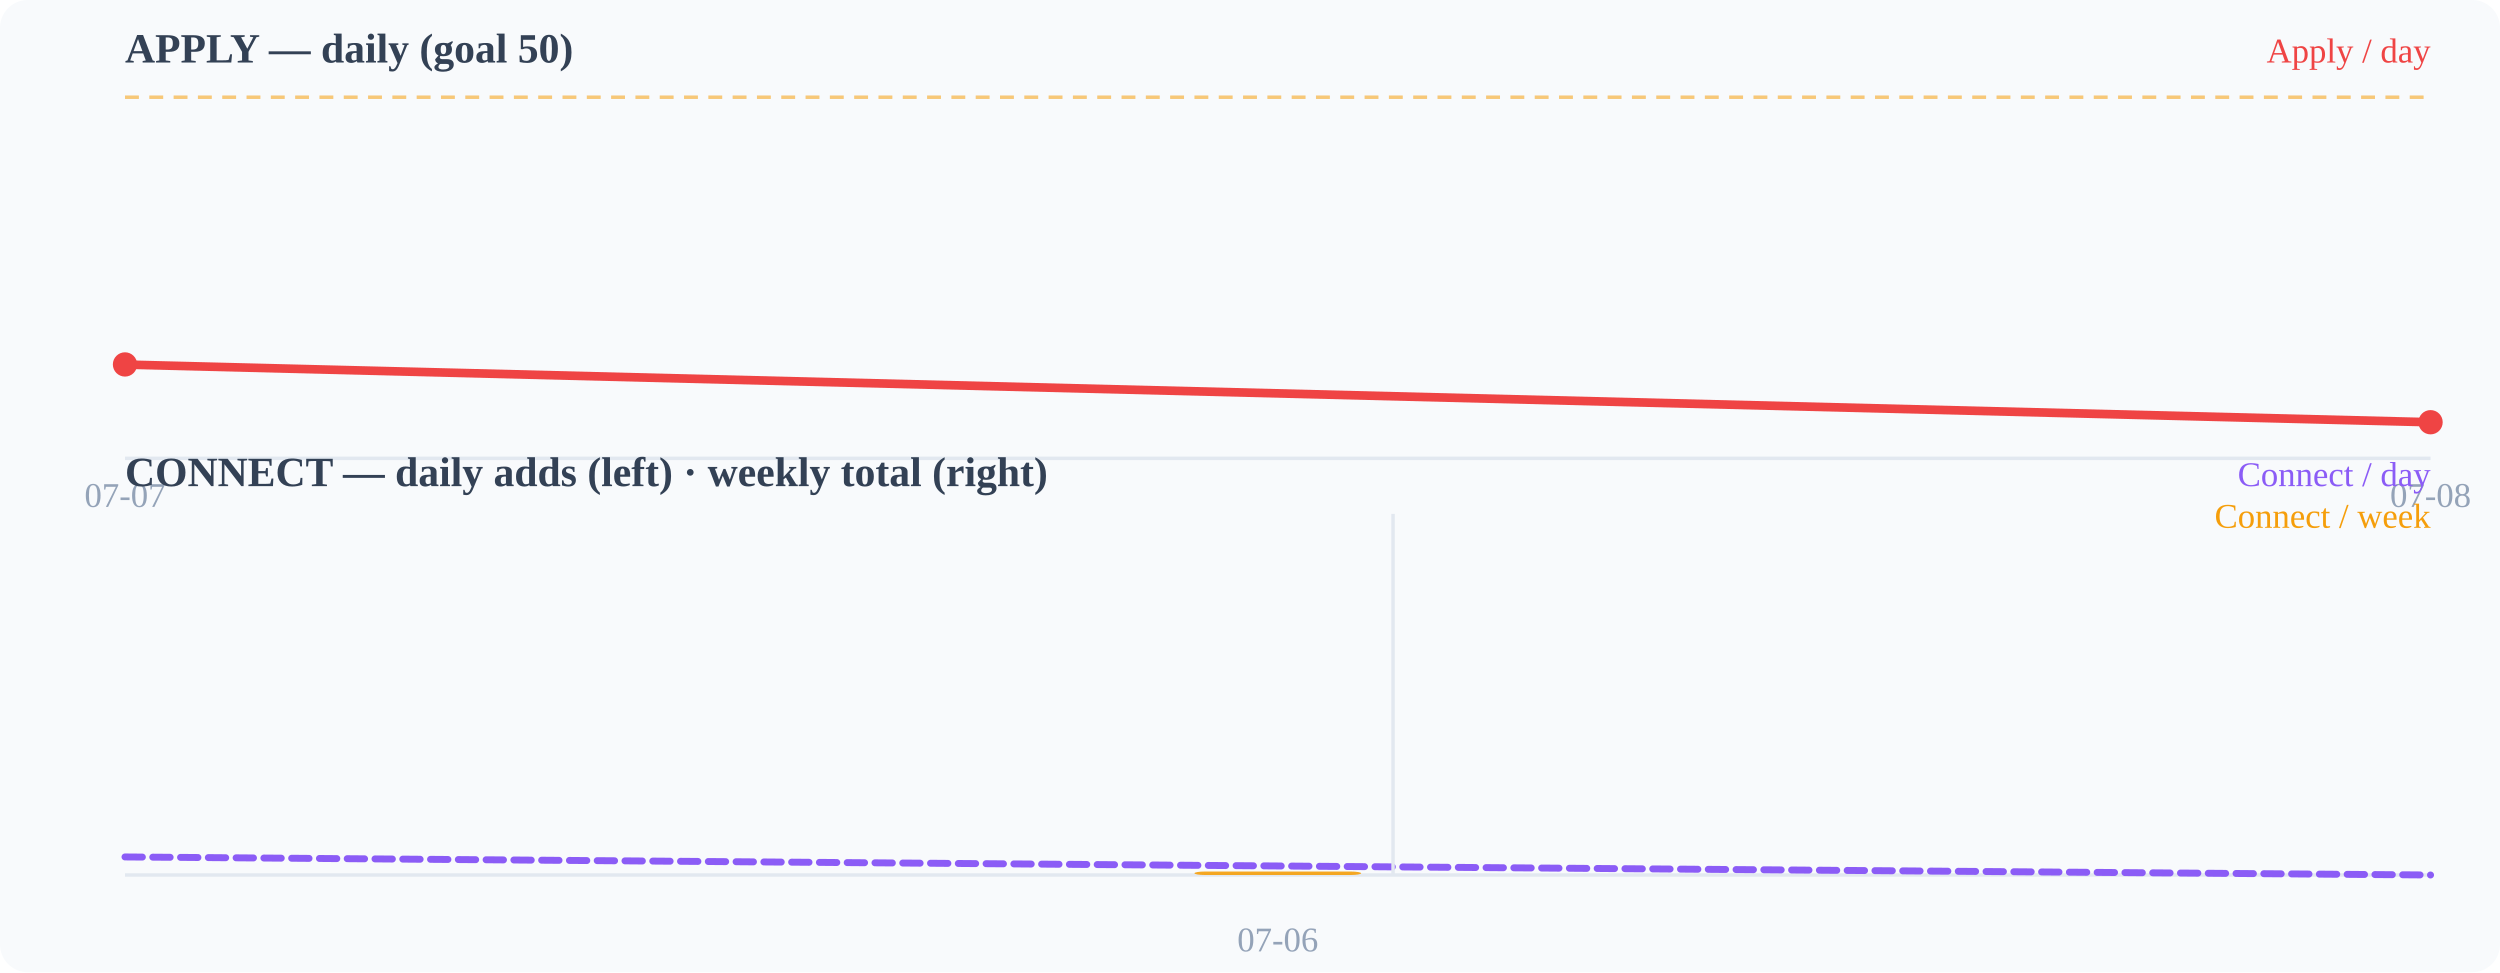
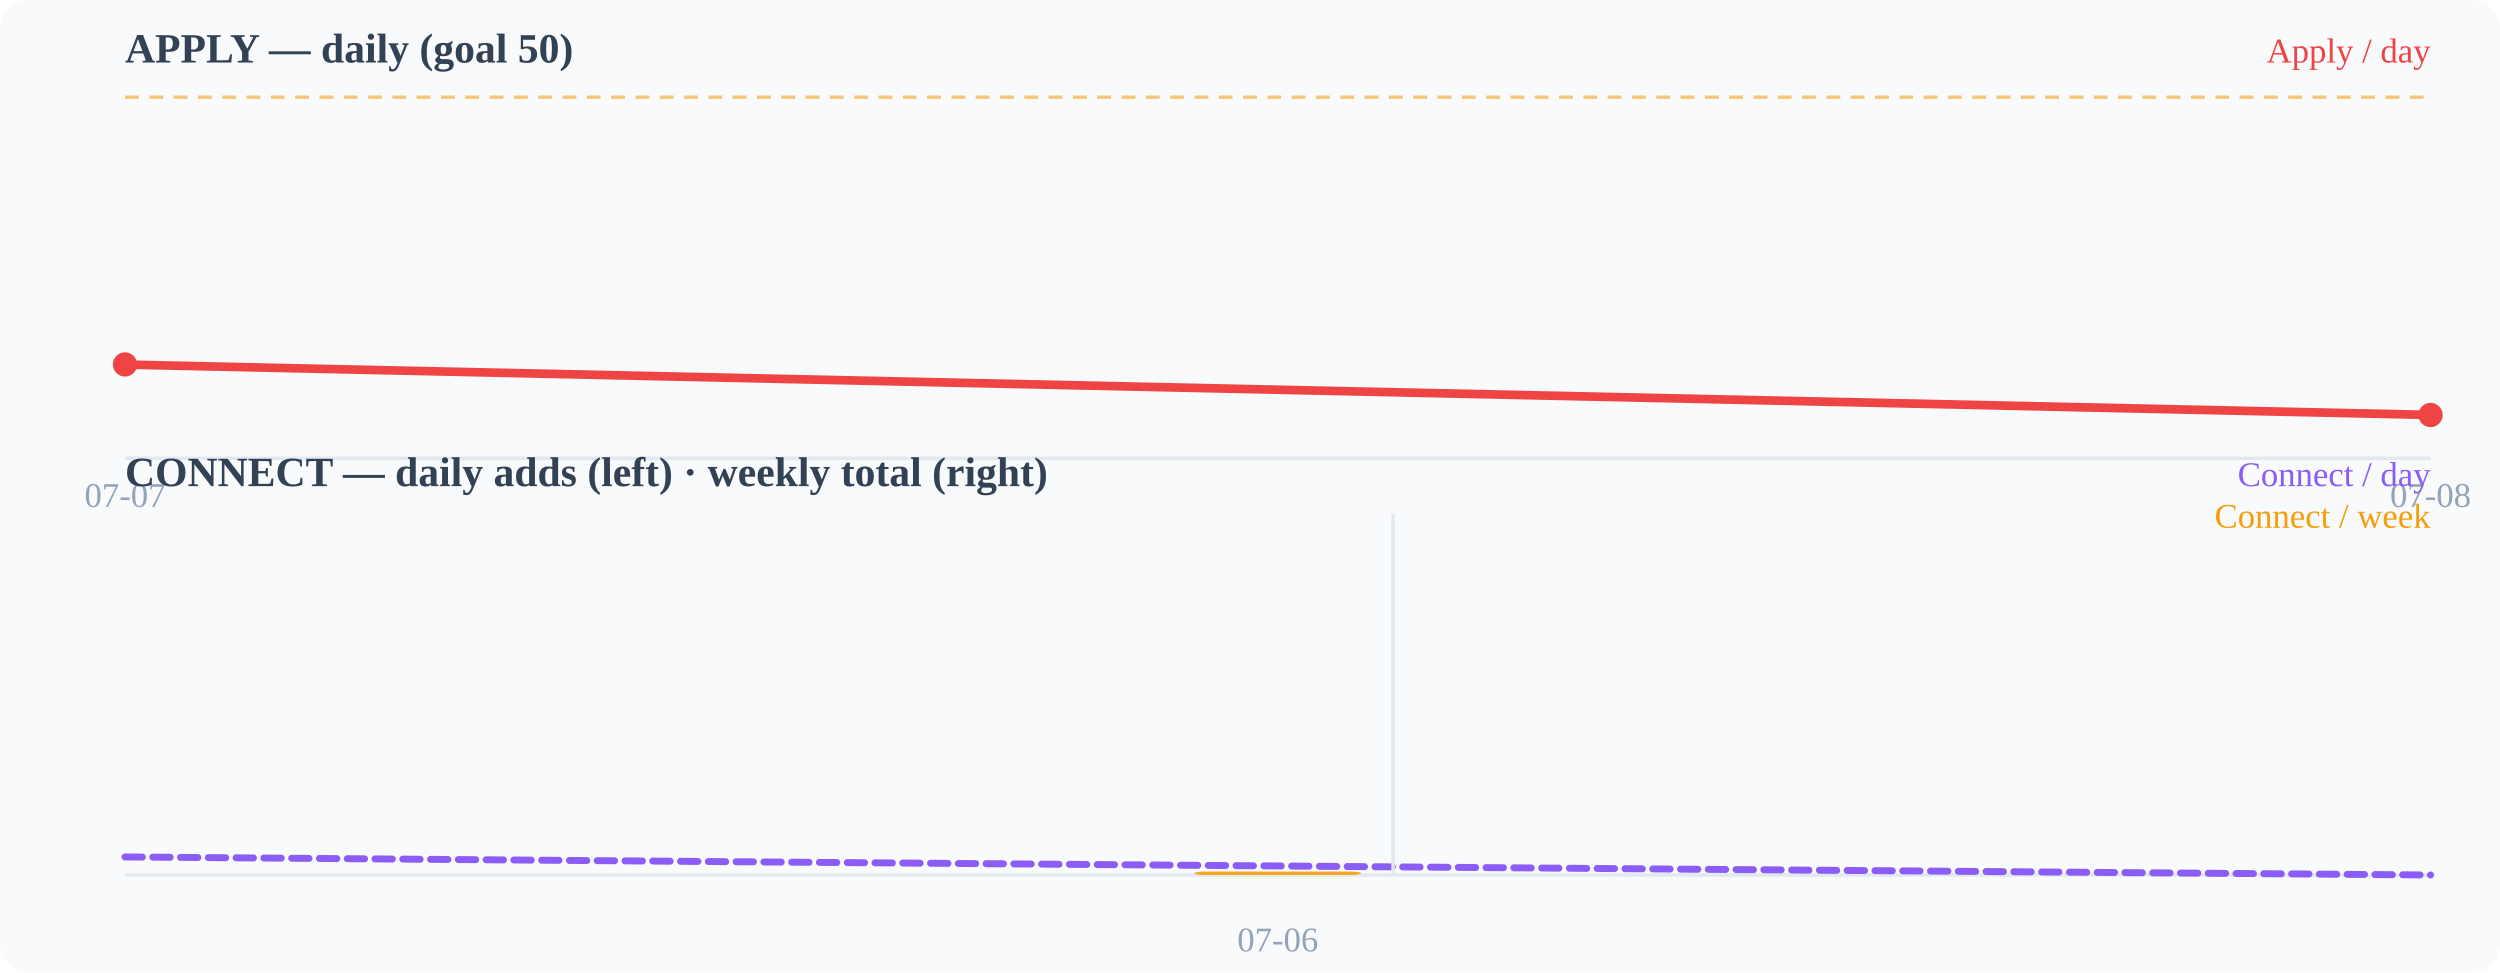
<svg xmlns="http://www.w3.org/2000/svg" width="720" height="280" viewBox="0 0 720 280">
  <rect width="720" height="280" fill="#f8fafc" rx="8" />
  <text x="36" y="18" font-size="12" font-weight="600" fill="#334155">APPLY — daily (goal 50)</text>
  <line x1="36" y1="132" x2="700" y2="132" stroke="#e2e8f0" stroke-width="1" />
  <line x1="36" y1="28.0" x2="700" y2="28.0" stroke="#f59e0b" stroke-width="1" stroke-dasharray="4 3" opacity="0.55" />
-   <polyline points="36.0,105.0 700.0,121.6" fill="none" stroke="#ef4444" stroke-width="2.5" stroke-linecap="round" stroke-linejoin="round" />
+   <polyline points="36.0,105.0 700.0,119.5" fill="none" stroke="#ef4444" stroke-width="2.5" stroke-linecap="round" stroke-linejoin="round" />
  <circle cx="36" cy="104.96" r="3.5" fill="#ef4444" />
-   <circle cx="700" cy="121.6" r="3.5" fill="#ef4444" />
+   <circle cx="700" cy="119.52" r="3.5" fill="#ef4444" />
  <text x="36" y="146" font-size="10" fill="#94a3b8" text-anchor="middle">07-07</text>
  <text x="700" y="146" font-size="10" fill="#94a3b8" text-anchor="middle">07-08</text>
  <text x="36" y="140" font-size="12" font-weight="600" fill="#334155">CONNECT — daily adds (left) · weekly total (right)</text>
  <line x1="36" y1="252" x2="700" y2="252" stroke="#e2e8f0" stroke-width="1" />
  <polyline points="36.0,246.8 700.0,252.0" fill="none" stroke="#8b5cf6" stroke-width="2" stroke-linecap="round" stroke-linejoin="round" stroke-dasharray="5 3" />
  <rect x="344.0" y="251.0" width="48" height="1.0" rx="3" fill="#f59e0b" opacity="0.9" />
  <line x1="401.2" y1="148" x2="401.2" y2="252" stroke="#e2e8f0" stroke-width="1" />
  <text x="368" y="274" font-size="10" fill="#94a3b8" text-anchor="middle">07-06</text>
  <text x="700" y="18" font-size="10" fill="#ef4444" text-anchor="end">Apply / day</text>
  <text x="700" y="140" font-size="10" fill="#8b5cf6" text-anchor="end">Connect / day</text>
  <text x="700" y="152" font-size="10" fill="#f59e0b" text-anchor="end">Connect / week</text>
</svg>
